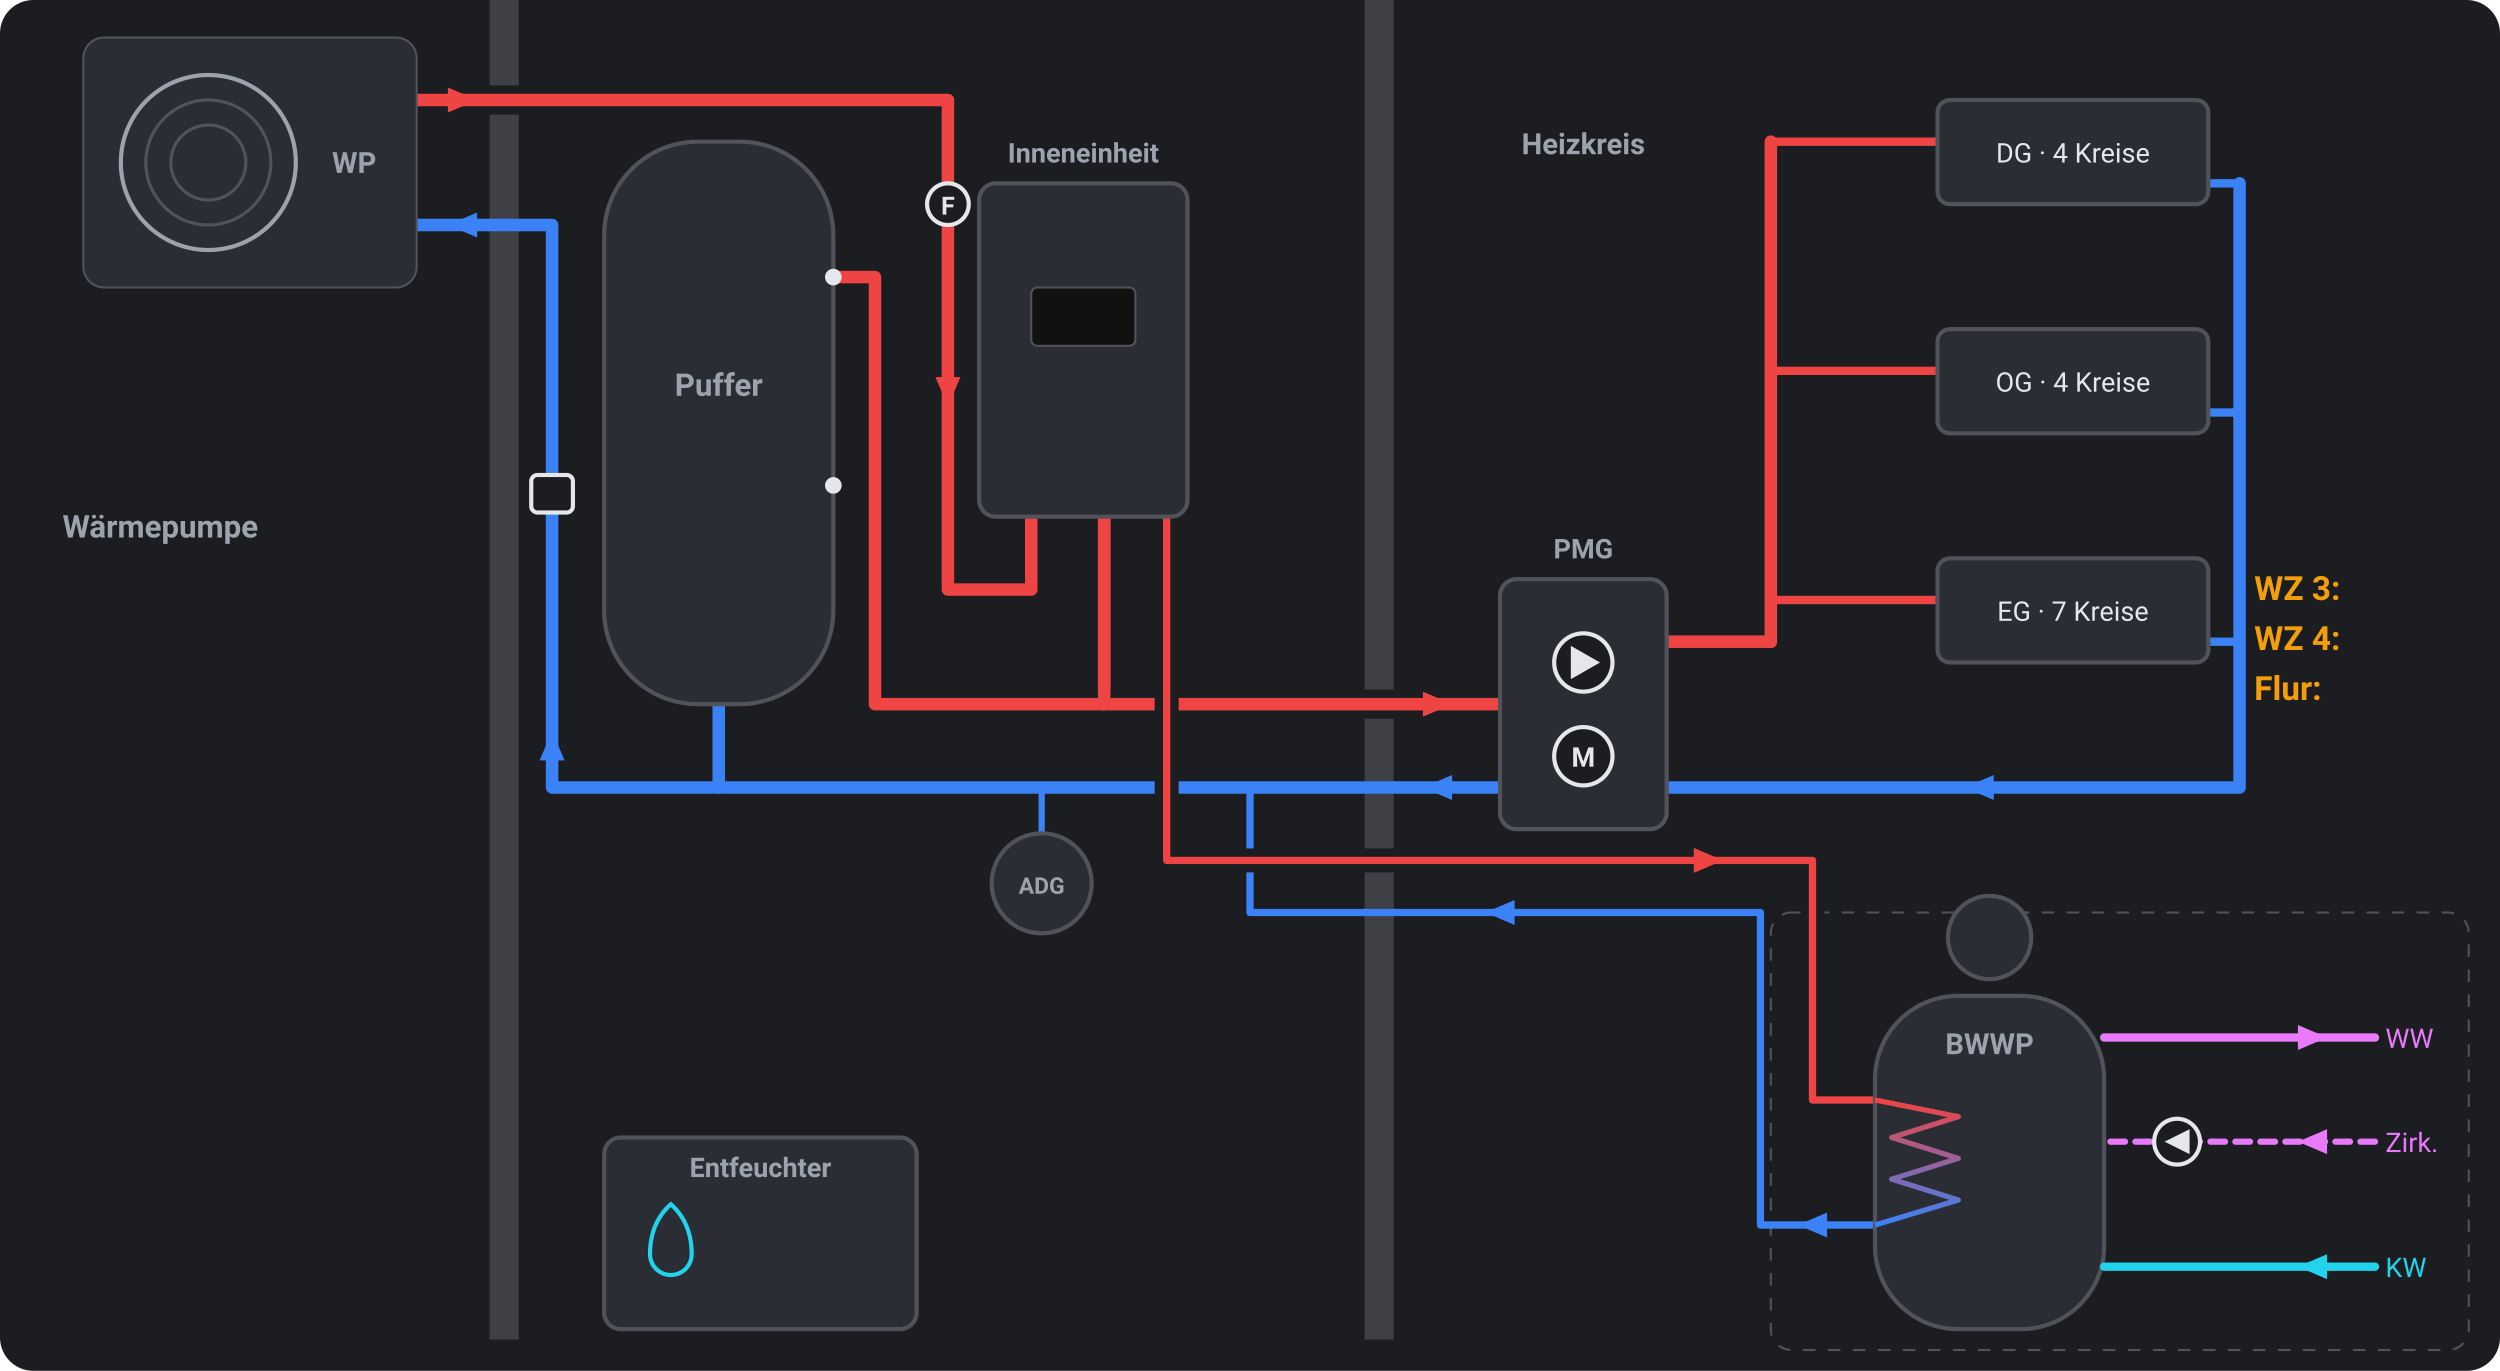
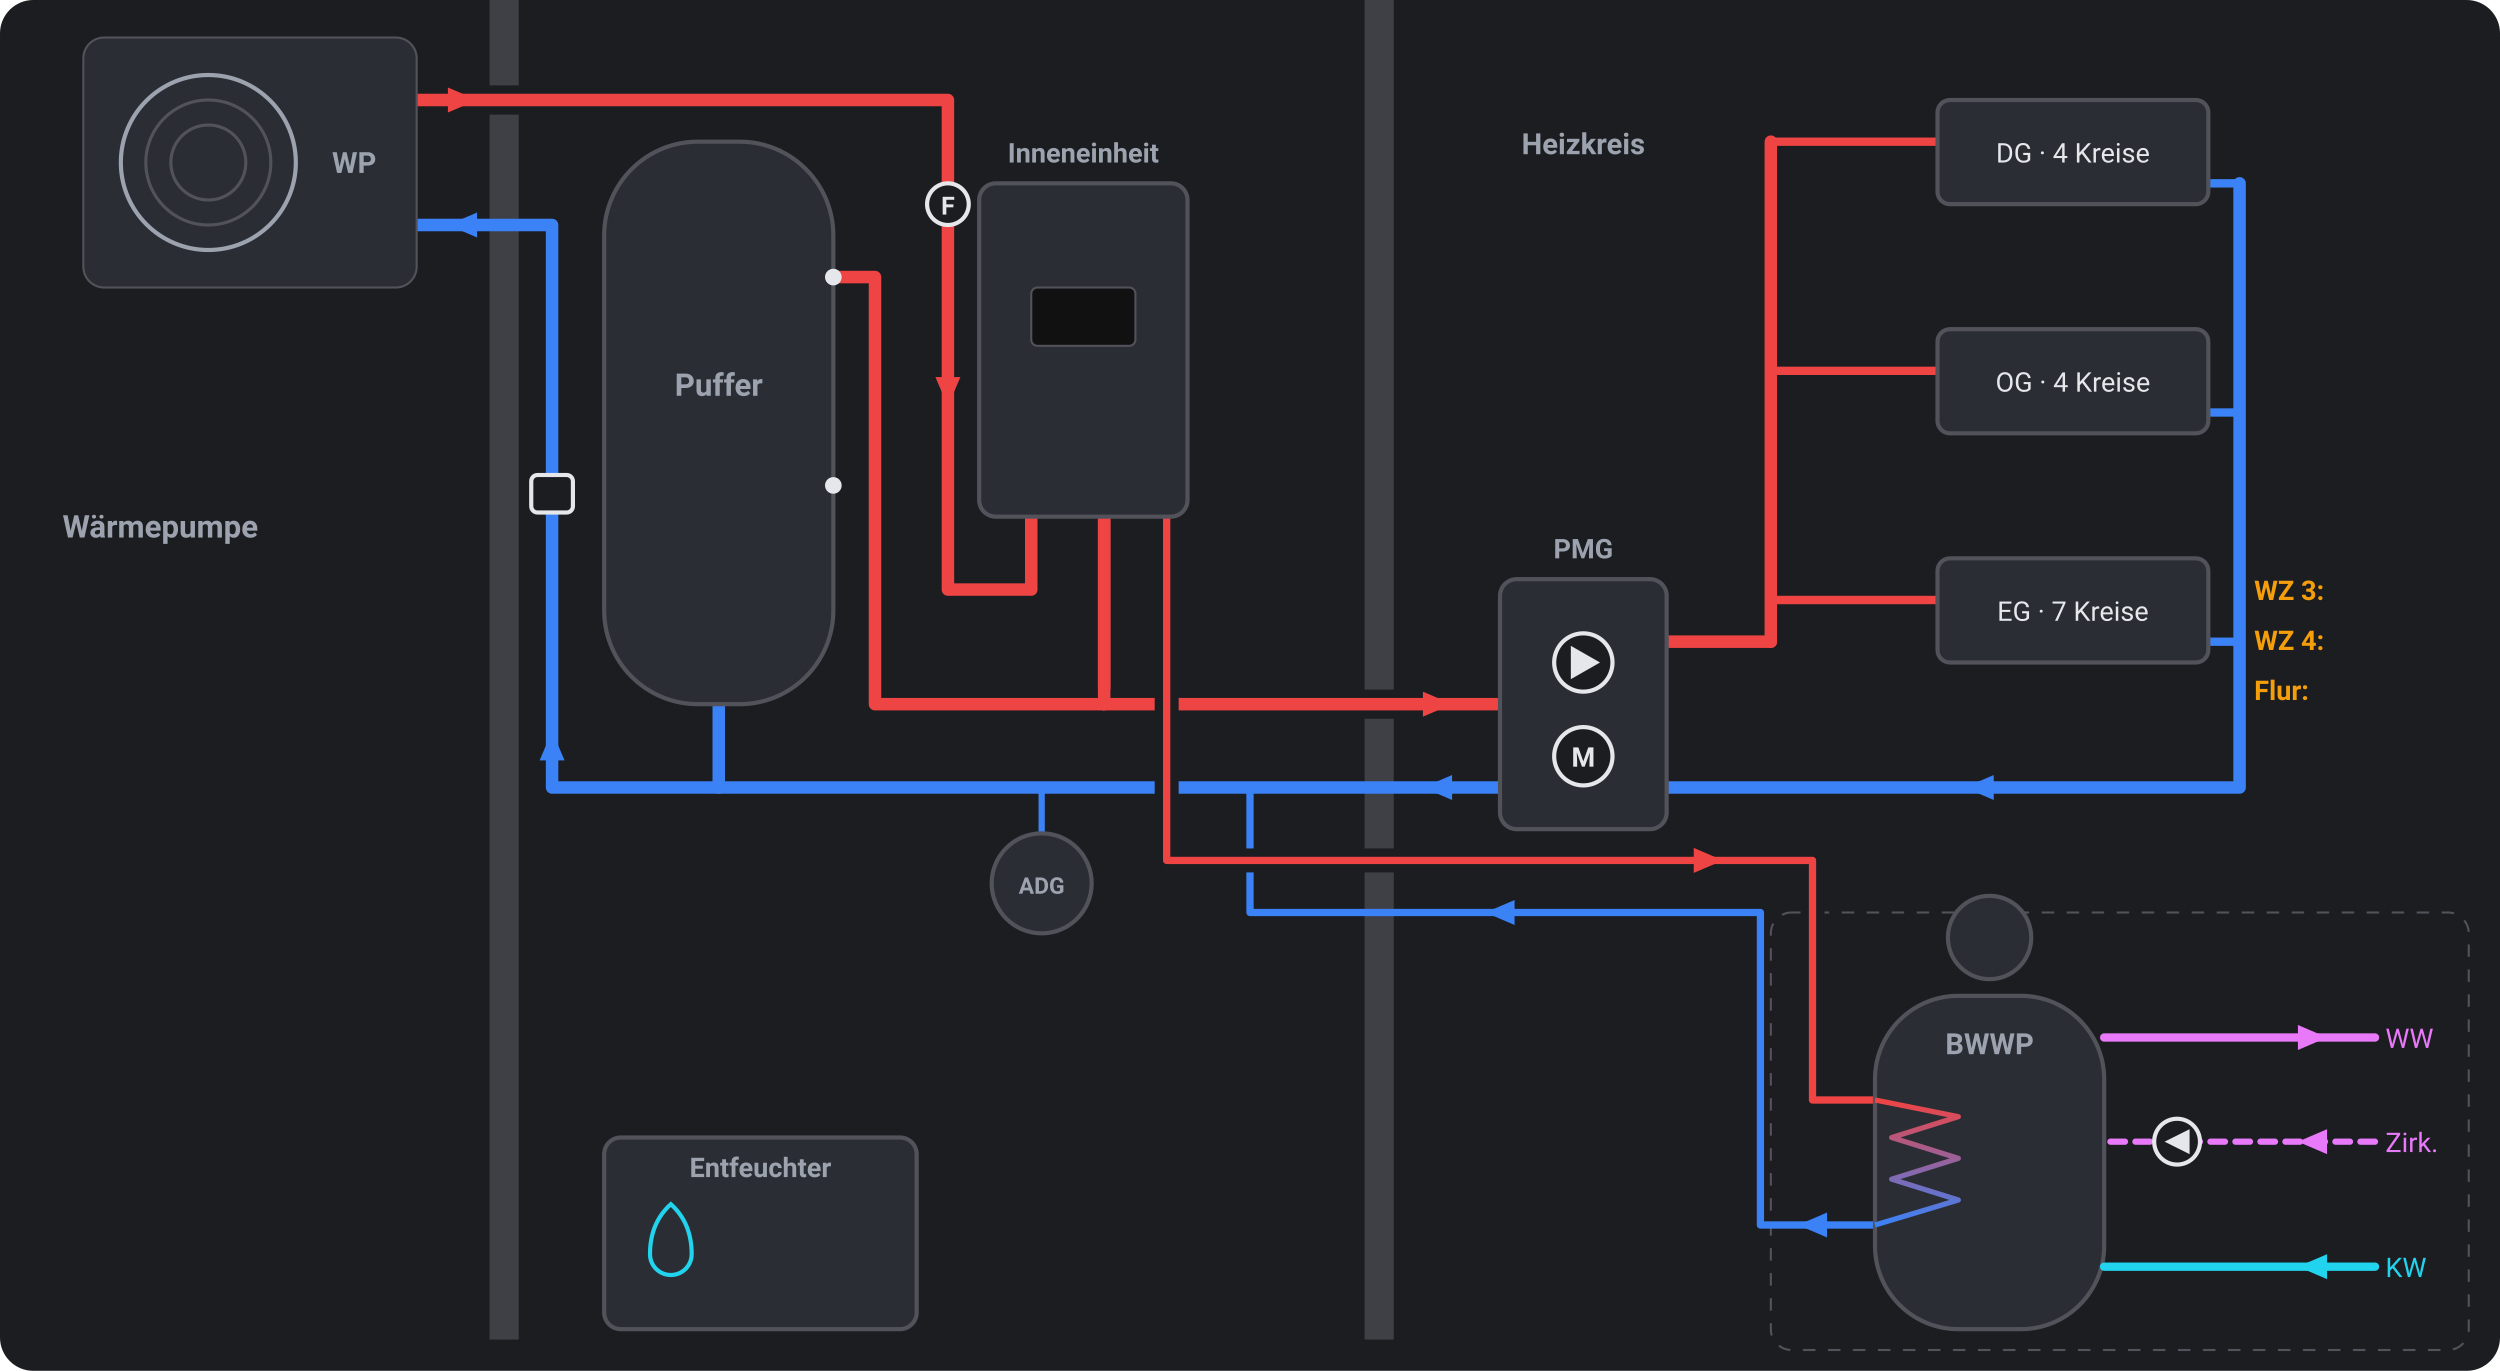
<svg xmlns="http://www.w3.org/2000/svg" viewBox="0 62 1200 658" width="1200" height="658">
  <rect y="62" width="1200" height="658" rx="16" fill="#1b1d21" />
  <rect x="235" y="62" width="14" height="643" fill="#3f3f46" />
  <rect x="655" y="62" width="14" height="643" fill="#3f3f46" />
  <rect x="850" y="500" width="335" height="210" rx="10" fill="none" stroke="#52525b" stroke-dasharray="6 6" />
  <path d="M720,440 H265 V170 H200" fill="none" stroke="#3b82f6" stroke-width="6" stroke-linejoin="round" stroke-linecap="round" />
  <path d="M345,400 V440" fill="none" stroke="#3b82f6" stroke-width="6" stroke-linejoin="round" stroke-linecap="round" />
  <path d="M900,650 H845 V500 H600 V440" fill="none" stroke="#3b82f6" stroke-width="3.5" stroke-linejoin="round" stroke-linecap="round" />
  <path d="M1075,150 V440 H800" fill="none" stroke="#3b82f6" stroke-width="6" stroke-linejoin="round" stroke-linecap="round" />
  <path d="M1060,150 H1075" fill="none" stroke="#3b82f6" stroke-width="4" stroke-linejoin="round" stroke-linecap="round" />
  <path d="M1060,260 H1075" fill="none" stroke="#3b82f6" stroke-width="4" stroke-linejoin="round" stroke-linecap="round" />
  <path d="M1060,370 H1075" fill="none" stroke="#3b82f6" stroke-width="4" stroke-linejoin="round" stroke-linecap="round" />
  <path d="M500,440 V462" fill="none" stroke="#3b82f6" stroke-width="3" stroke-linejoin="round" stroke-linecap="round" />
  <path d="M200,110 H455 V345 H495 V310" fill="none" stroke="#1b1d21" stroke-width="14" stroke-linejoin="round" />
  <path d="M200,110 H455 V345 H495 V310" fill="none" stroke="#ef4444" stroke-width="6" stroke-linejoin="round" stroke-linecap="round" />
  <path d="M530,310 V400" fill="none" stroke="#1b1d21" stroke-width="14" stroke-linejoin="round" />
  <path d="M530,310 V400" fill="none" stroke="#ef4444" stroke-width="6" stroke-linejoin="round" stroke-linecap="round" />
  <path d="M530,400 H420 V195 H400" fill="none" stroke="#1b1d21" stroke-width="14" stroke-linejoin="round" />
  <path d="M530,400 H420 V195 H400" fill="none" stroke="#ef4444" stroke-width="6" stroke-linejoin="round" stroke-linecap="round" />
  <path d="M530,400 H720" fill="none" stroke="#1b1d21" stroke-width="14" stroke-linejoin="round" />
  <path d="M530,400 H720" fill="none" stroke="#ef4444" stroke-width="6" stroke-linejoin="round" stroke-linecap="round" />
  <path d="M530,310 V400" fill="none" stroke="#ef4444" stroke-width="6" stroke-linejoin="round" stroke-linecap="round" />
  <path d="M560,310 V475 H870 V590 H900" fill="none" stroke="#1b1d21" stroke-width="11.5" stroke-linejoin="round" />
  <path d="M560,310 V475 H870 V590 H900" fill="none" stroke="#ef4444" stroke-width="3.5" stroke-linejoin="round" stroke-linecap="round" />
  <path d="M800,370 H850" fill="none" stroke="#ef4444" stroke-width="6" stroke-linejoin="round" stroke-linecap="round" />
  <path d="M850,130 V370" fill="none" stroke="#ef4444" stroke-width="6" stroke-linejoin="round" stroke-linecap="round" />
  <path d="M850,130 H930" fill="none" stroke="#ef4444" stroke-width="4" stroke-linejoin="round" stroke-linecap="round" />
  <path d="M850,240 H930" fill="none" stroke="#ef4444" stroke-width="4" stroke-linejoin="round" stroke-linecap="round" />
  <path d="M850,350 H930" fill="none" stroke="#ef4444" stroke-width="4" stroke-linejoin="round" stroke-linecap="round" />
  <polygon points="215,104 229,110 215,116" fill="#ef4444" />
  <polygon points="229,164 215,170 229,176" fill="#3b82f6" />
  <polygon points="259,427 265,413 271,427" fill="#3b82f6" />
  <polygon points="683,394 697,400 683,406" fill="#ef4444" />
  <polygon points="813,469 827,475 813,481" fill="#ef4444" />
  <polygon points="697,434 683,440 697,446" fill="#3b82f6" />
  <polygon points="957,434 943,440 957,446" fill="#3b82f6" />
  <polygon points="877,644 863,650 877,656" fill="#3b82f6" />
  <polygon points="727,494 713,500 727,506" fill="#3b82f6" />
  <polygon points="449,243 455,257 461,243" fill="#ef4444" />
  <rect x="40" y="80" width="160" height="120" rx="10" fill="#2a2d33" stroke="#52525b" />
  <circle cx="100" cy="140" r="42" fill="none" stroke="#9ca3af" stroke-width="2" />
  <circle cx="100" cy="140" r="30" fill="none" stroke="#52525b" stroke-width="1.5" />
  <circle cx="100" cy="140" r="18" fill="none" stroke="#52525b" stroke-width="1.5" />
  <text x="170" y="145" font-size="14" fill="#9ca3af" text-anchor="middle" font-weight="600" font-family="-apple-system,Segoe UI,Roboto,sans-serif">WP</text>
  <circle cx="455" cy="160" r="10" fill="#1b1d21" stroke="#e5e7eb" stroke-width="2" />
  <text x="455" y="165" font-size="12" fill="#e5e7eb" text-anchor="middle" font-weight="600" font-family="-apple-system,Segoe UI,Roboto,sans-serif">F</text>
  <rect x="255" y="290" width="20" height="18" rx="3" fill="#1b1d21" stroke="#e5e7eb" stroke-width="2" />
  <rect x="290" y="130" width="110" height="270" rx="45" fill="#2a2d33" stroke="#52525b" stroke-width="2" />
  <text x="345" y="252" font-size="15" fill="#9ca3af" text-anchor="middle" font-weight="600" font-family="-apple-system,Segoe UI,Roboto,sans-serif">Puffer</text>
  <circle cx="400" cy="195" r="4" fill="#e5e7eb" />
  <circle cx="400" cy="295" r="4" fill="#e5e7eb" />
  <rect x="470" y="150" width="100" height="160" rx="8" fill="#2a2d33" stroke="#52525b" stroke-width="2" />
  <rect x="495" y="200" width="50" height="28" rx="3" fill="#111" stroke="#52525b" />
  <text x="520" y="140" font-size="13" fill="#9ca3af" text-anchor="middle" font-weight="600" font-family="-apple-system,Segoe UI,Roboto,sans-serif">Inneneinheit</text>
  <circle cx="500" cy="486" r="24" fill="#2a2d33" stroke="#52525b" stroke-width="2" />
  <text x="500" y="491" font-size="11" fill="#9ca3af" text-anchor="middle" font-weight="600" font-family="-apple-system,Segoe UI,Roboto,sans-serif">ADG</text>
  <rect x="720" y="340" width="80" height="120" rx="8" fill="#2a2d33" stroke="#52525b" stroke-width="2" />
  <circle cx="760" cy="380" r="14" fill="#1b1d21" stroke="#e5e7eb" stroke-width="2" />
  <polygon points="754,372 754,388 768,380" fill="#e5e7eb" />
  <circle cx="760" cy="425" r="14" fill="#1b1d21" stroke="#e5e7eb" stroke-width="2" />
  <text x="760" y="430" font-size="13" fill="#e5e7eb" text-anchor="middle" font-weight="600" font-family="-apple-system,Segoe UI,Roboto,sans-serif">M</text>
  <text x="760" y="330" font-size="13" fill="#9ca3af" text-anchor="middle" font-weight="600" font-family="-apple-system,Segoe UI,Roboto,sans-serif">PMG</text>
  <rect x="930" y="110" width="130" height="50" rx="6" fill="#2a2d33" stroke="#52525b" stroke-width="2" />
  <text x="995" y="140" font-size="13" fill="#e5e7eb" text-anchor="middle" font-weight="normal" font-family="-apple-system,Segoe UI,Roboto,sans-serif">DG · 4 Kreise</text>
  <rect x="930" y="220" width="130" height="50" rx="6" fill="#2a2d33" stroke="#52525b" stroke-width="2" />
  <text x="995" y="250" font-size="13" fill="#e5e7eb" text-anchor="middle" font-weight="normal" font-family="-apple-system,Segoe UI,Roboto,sans-serif">OG · 4 Kreise</text>
  <rect x="930" y="330" width="130" height="50" rx="6" fill="#2a2d33" stroke="#52525b" stroke-width="2" />
  <text x="995" y="360" font-size="13" fill="#e5e7eb" text-anchor="middle" font-weight="normal" font-family="-apple-system,Segoe UI,Roboto,sans-serif">EG · 7 Kreise</text>
  <rect x="900" y="540" width="110" height="160" rx="40" fill="#2a2d33" stroke="#52525b" stroke-width="2" />
  <text x="955" y="568" font-size="14" fill="#9ca3af" text-anchor="middle" font-weight="600" font-family="-apple-system,Segoe UI,Roboto,sans-serif">BWWP</text>
  <circle cx="955" cy="512" r="20" fill="#2a2d33" stroke="#52525b" stroke-width="2" />
  <defs>
    <linearGradient id="wendel" gradientUnits="userSpaceOnUse" x1="0" y1="590" x2="0" y2="650">
      <stop offset="0" stop-color="#ef4444" />
      <stop offset="1" stop-color="#3b82f6" />
    </linearGradient>
  </defs>
  <polyline points="900,590 940,598 908,608 940,618 908,628 940,638 900,650" fill="none" stroke="url(#wendel)" stroke-width="2.5" stroke-linejoin="round" />
  <path d="M1010,560 H1140" fill="none" stroke="#e879f9" stroke-width="4" stroke-linejoin="round" stroke-linecap="round" />
  <path d="M1140,610 H1010" fill="none" stroke="#e879f9" stroke-width="3" stroke-linejoin="round" stroke-linecap="round" stroke-dasharray="7 5" />
  <path d="M1140,670 H1010" fill="none" stroke="#22d3ee" stroke-width="4" stroke-linejoin="round" stroke-linecap="round" />
  <polygon points="1103,554 1117,560 1103,566" fill="#e879f9" />
  <polygon points="1117,604 1103,610 1117,616" fill="#e879f9" />
  <polygon points="1117,664 1103,670 1117,676" fill="#22d3ee" />
  <text x="1145" y="565" font-size="13" fill="#e879f9" text-anchor="start" font-weight="normal" font-family="-apple-system,Segoe UI,Roboto,sans-serif">WW</text>
  <text x="1145" y="615" font-size="13" fill="#e879f9" text-anchor="start" font-weight="normal" font-family="-apple-system,Segoe UI,Roboto,sans-serif">Zirk.</text>
  <circle cx="1045" cy="610" r="11" fill="#1b1d21" stroke="#e5e7eb" stroke-width="2" />
  <polygon points="1051,604 1051,616 1039,610" fill="#e5e7eb" />
  <text x="1145" y="675" font-size="13" fill="#22d3ee" text-anchor="start" font-weight="normal" font-family="-apple-system,Segoe UI,Roboto,sans-serif">KW</text>
  <rect x="290" y="608" width="150" height="92" rx="8" fill="#2a2d33" stroke="#52525b" stroke-width="2" />
  <text x="365" y="627" font-size="13" fill="#9ca3af" text-anchor="middle" font-weight="600" font-family="-apple-system,Segoe UI,Roboto,sans-serif">Entfeuchter</text>
  <path d="M312,664 q0,-15 10,-24 q10,9 10,24 a10,10 0 0 1 -20,0 z" fill="none" stroke="#22d3ee" stroke-width="2" />
  <text x="30" y="320" font-size="15" fill="#9ca3af" text-anchor="start" font-weight="600" font-family="-apple-system,Segoe UI,Roboto,sans-serif">Wärmepumpe</text>
  <text x="760" y="136" font-size="14" fill="#9ca3af" text-anchor="middle" font-weight="600" font-family="-apple-system,Segoe UI,Roboto,sans-serif">Heizkreis</text>
-   <text x="1082" y="350" font-size="16" fill="#f59e0b" text-anchor="start" font-weight="600" font-family="-apple-system,Segoe UI,Roboto,sans-serif">WZ 3:</text>
-   <text x="1082" y="374" font-size="16" fill="#f59e0b" text-anchor="start" font-weight="600" font-family="-apple-system,Segoe UI,Roboto,sans-serif">WZ 4:</text>
-   <text x="1082" y="398" font-size="16" fill="#f59e0b" text-anchor="start" font-weight="600" font-family="-apple-system,Segoe UI,Roboto,sans-serif">Flur:</text>
+   <text x="1082" y="350" font-size="13" fill="#f59e0b" text-anchor="start" font-weight="600" font-family="-apple-system,Segoe UI,Roboto,sans-serif">WZ 3:</text>
+   <text x="1082" y="374" font-size="13" fill="#f59e0b" text-anchor="start" font-weight="600" font-family="-apple-system,Segoe UI,Roboto,sans-serif">WZ 4:</text>
+   <text x="1082" y="398" font-size="13" fill="#f59e0b" text-anchor="start" font-weight="600" font-family="-apple-system,Segoe UI,Roboto,sans-serif">Flur:</text>
</svg>
